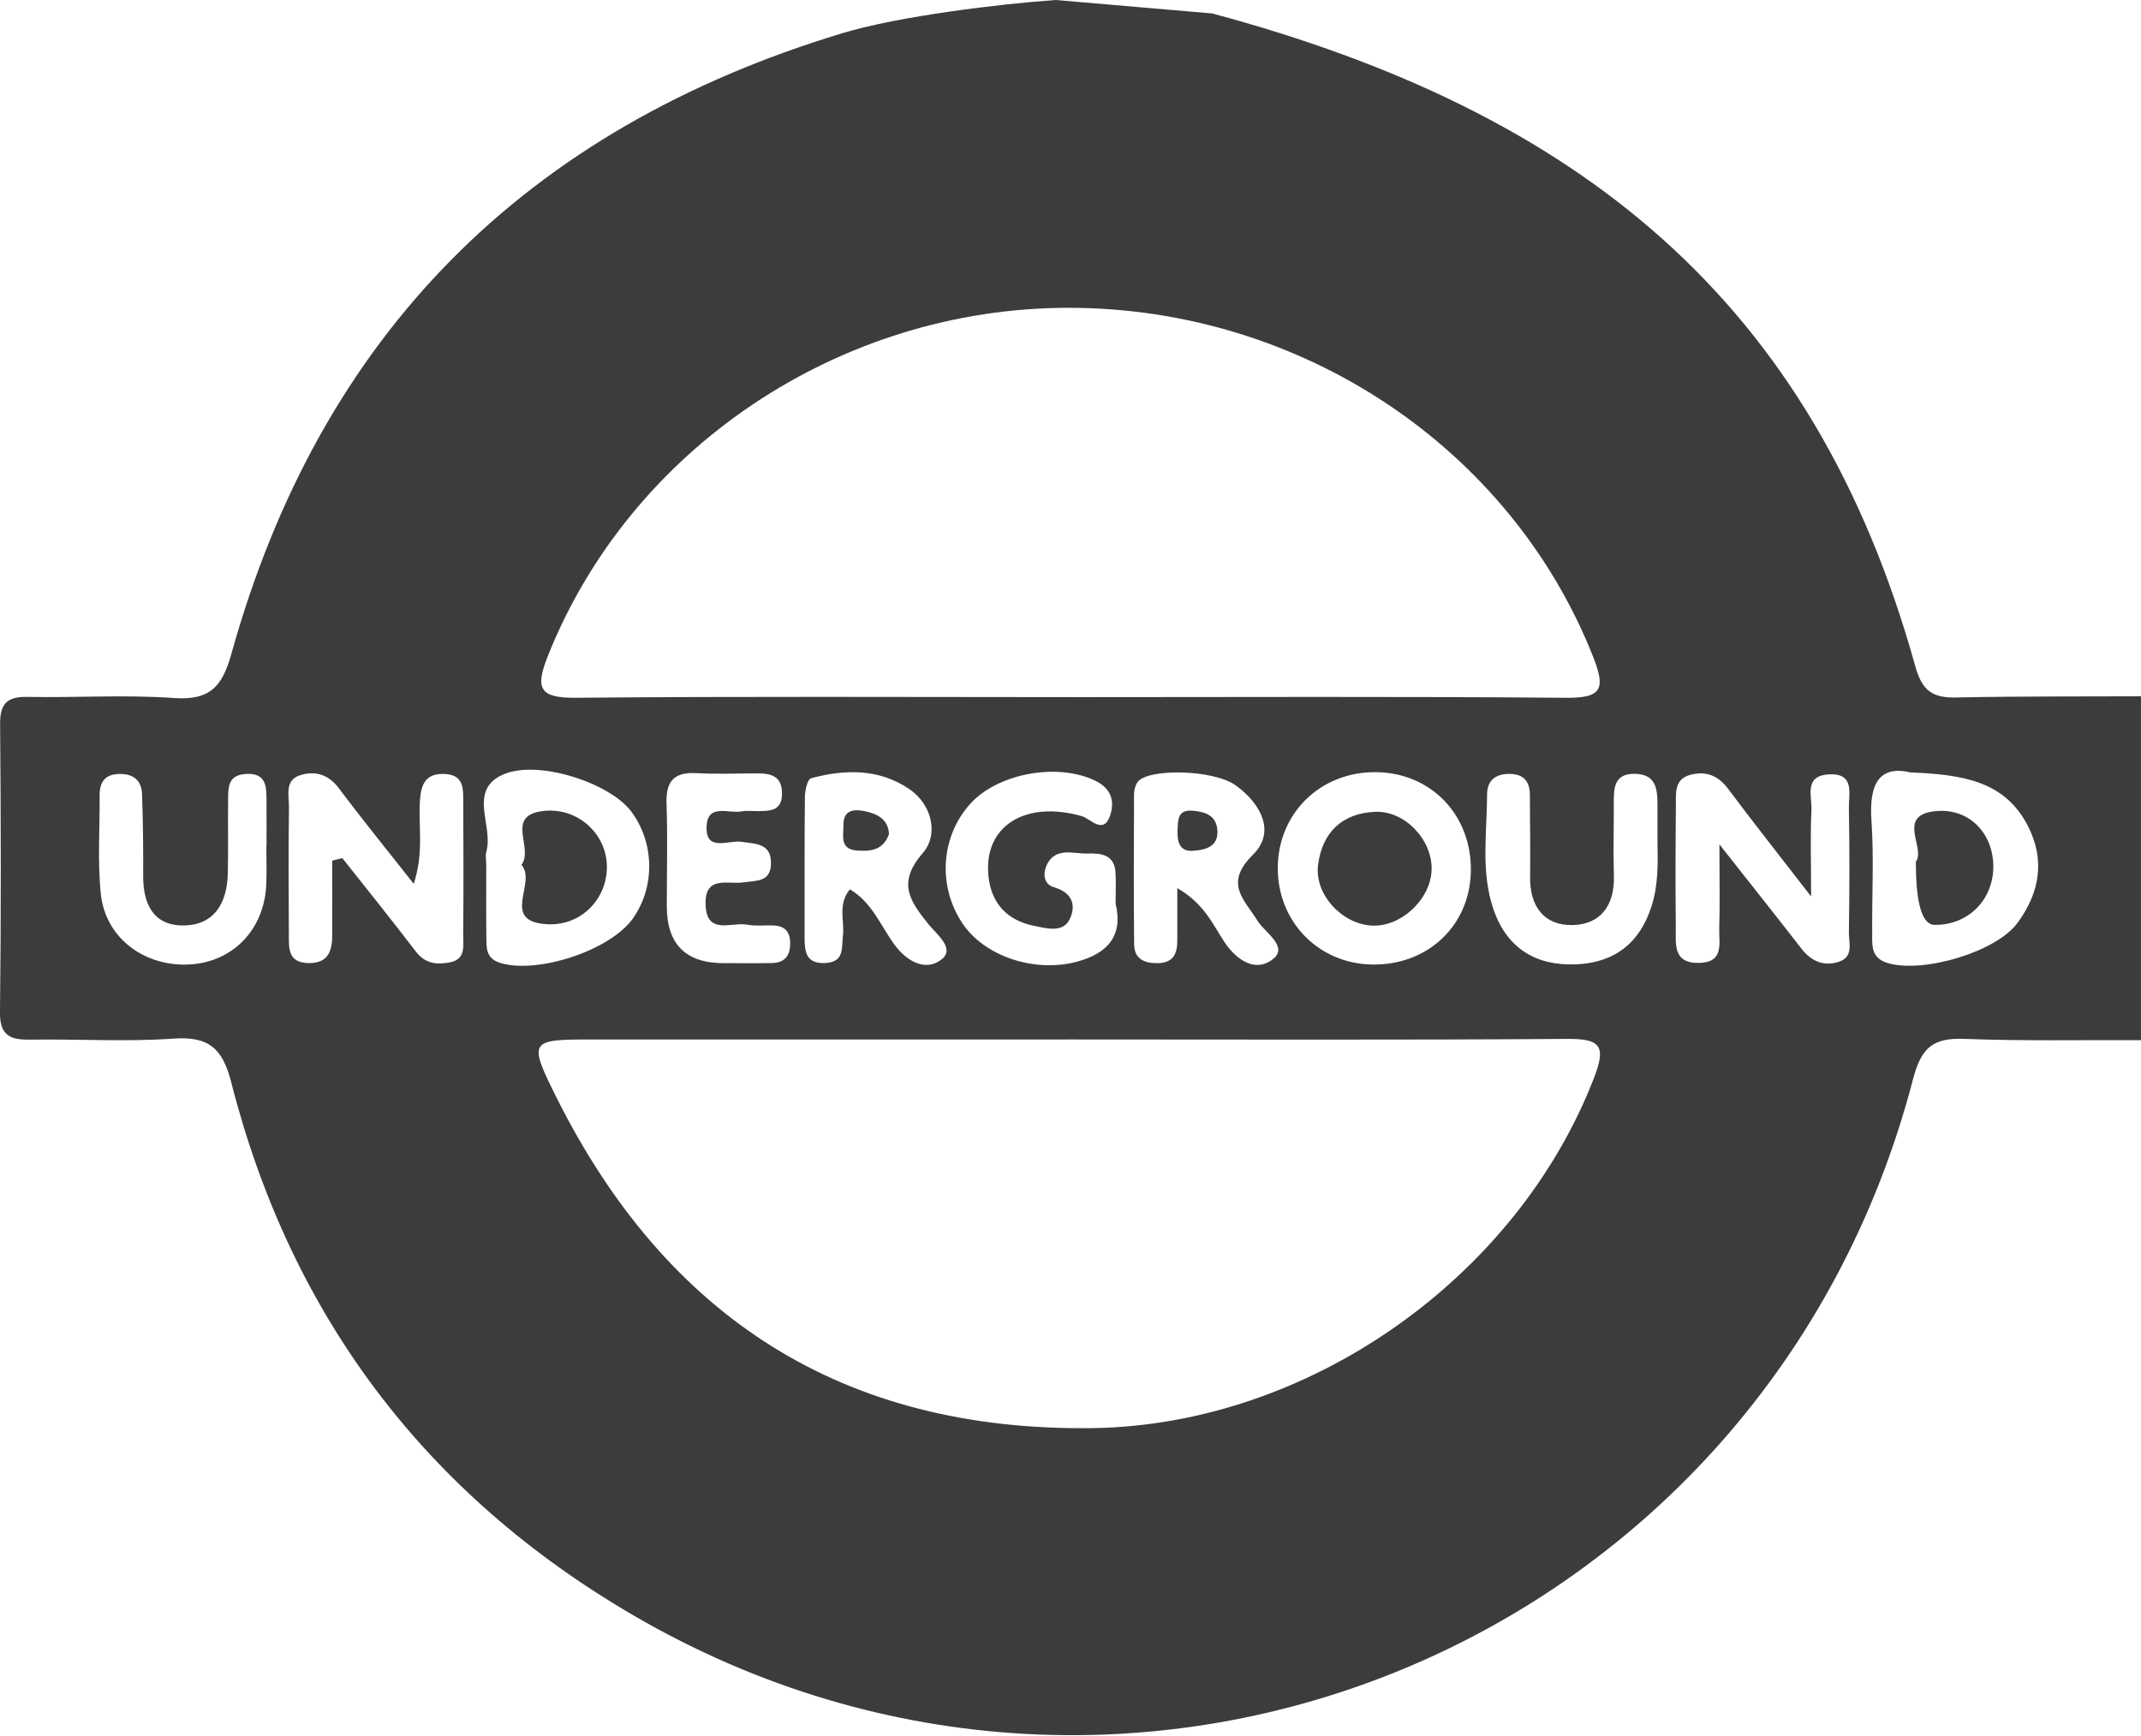
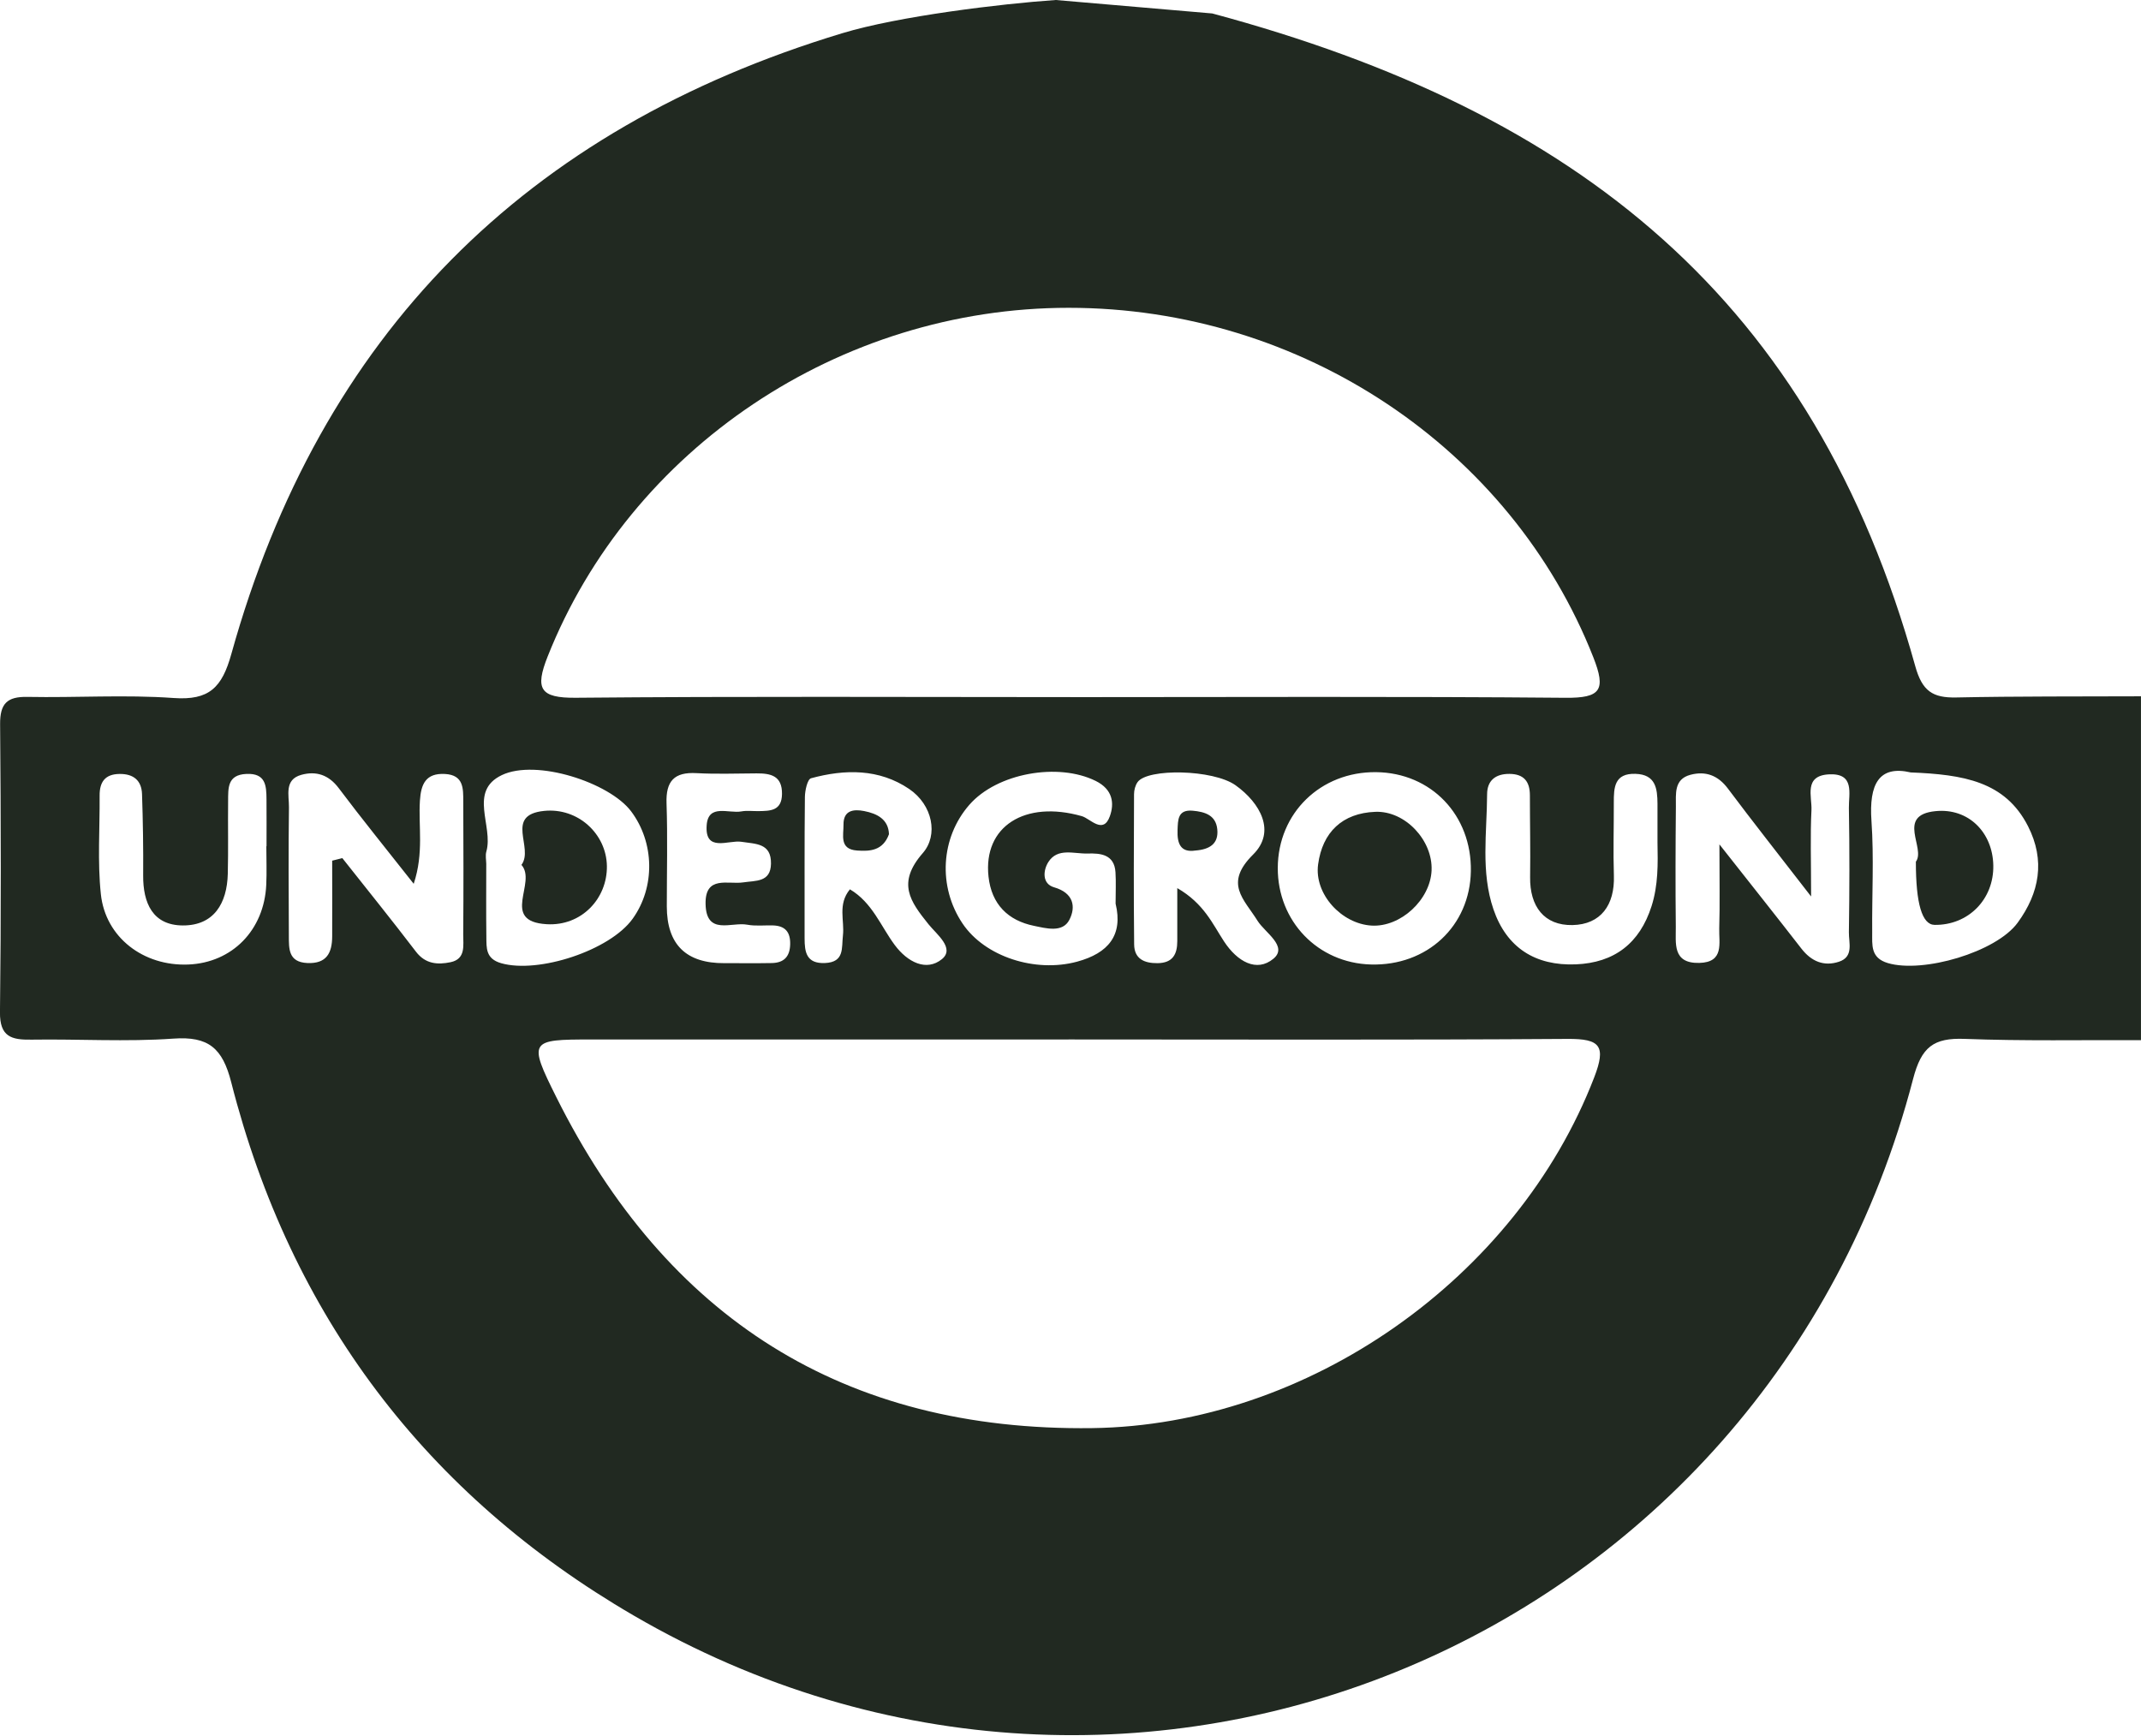
<svg xmlns="http://www.w3.org/2000/svg" id="Layer_1" data-name="Layer 1" viewBox="0 0 789.16 639.56">
-   <path d="m446.84,4.96c135.02,36.29,221.6,105.63,259.11,240.56,2.56,9.22,6.42,11.73,15.1,11.55,22.69-.47,45.4-.33,68.1-.43v126.74c-21.67-.09-43.36.35-65-.47-11.4-.43-15.91,2.9-19,14.78-53.96,207.45-286.89,305.26-471.64,197.72-76.48-44.52-126.35-110.47-148.28-196.5-3.21-12.59-8.35-17.02-21.33-16.1-17.35,1.23-34.87.11-52.3.38-7.36.12-11.72-1.01-11.61-10.15.43-35.37.34-70.76.05-106.13-.06-7.57,2.57-10.2,10.06-10.05,17.96.35,36.01-.87,53.89.41,13.14.94,17.84-3.86,21.28-16.22C118.02,123.42,193.58,47.58,310.5,12.23c20.76-6.28,58.45-10.85,78.65-12.23m5.5,256.95c60.78,0,121.57-.3,182.35.24,13.08.12,15.05-2.86,10.27-14.98-30.36-77.06-107.54-128.76-193.38-128.76-84.48,0-161.59,51.87-192.02,128.5-4.74,11.94-2.88,15.36,10.43,15.23,60.78-.56,121.57-.25,182.35-.24Zm-.76,126.18c-58.66,0-117.32,0-175.98,0-22.66,0-23.3.34-12.85,21.26,40.59,81.27,105.81,123.21,197.55,121.98,79.47-1.06,156.43-55.21,184.99-129.23,4.49-11.64,2.28-14.3-9.81-14.22-61.3.43-122.6.2-183.9.2Zm-271.44-65.91c1.24-.31,2.48-.62,3.73-.94,9.07,11.48,18.28,22.87,27.15,34.5,3.5,4.58,8.01,4.84,12.72,3.87,5.73-1.18,4.66-6.27,4.69-10.25.13-16.3.09-32.61.02-48.92-.02-4.76.23-9.82-6.73-10.21-7.12-.4-8.86,3.78-9.25,9.82-.61,9.44,1.52,19.21-2.29,30.66-10.25-13.02-19.16-23.97-27.63-35.25-3.73-4.97-8.38-6.41-13.8-4.91-6.37,1.76-4.49,7.57-4.55,11.95-.21,15.78-.12,31.56-.04,47.34.02,4.77-.23,9.75,6.82,10.07,7.16.32,9.13-3.8,9.15-9.85.04-9.29,0-18.59,0-27.88Zm511.33-5.99c12.03,15.27,21.19,26.78,30.21,38.41,3.65,4.7,8.26,6.67,13.84,4.83,5.53-1.82,3.6-7,3.66-10.84.23-15.27.27-30.56,0-45.83-.09-5.23,2.28-12.89-7.34-12.39-9.41.49-6.2,8.17-6.46,13.25-.46,9.11-.13,18.27-.13,31.76-12.23-15.82-21.61-27.68-30.67-39.78-3.66-4.89-8.24-6.54-13.8-5.07-6.18,1.63-5.32,7.12-5.37,11.72-.14,14.75-.19,29.5-.03,44.25.07,6.08-1.35,13.61,8.67,13.37,9.28-.23,7.17-7.37,7.34-12.74.27-8.83.07-17.68.07-30.94Zm70.51-26.53c-11.76-2.74-15.42,4.39-14.48,17.85.95,13.64.15,27.4.27,41.11.04,4.59-.7,9.39,5.77,11.31,12.96,3.84,39.91-4.02,47.84-14.87,8.05-11.01,10.25-22.96,3.83-35.57-8.43-16.56-23.86-19.05-43.22-19.83Zm-162.14,36.38c.34-20.63-14.61-36.25-34.91-36.48-20.46-.23-36.19,15.08-36.26,35.29-.07,19.65,14.77,35.05,34.29,35.6,20.74.59,36.55-14.16,36.88-34.42Zm-108.21,6.26c9.86,5.69,13.04,13.27,17.24,19.66,4.89,7.45,12.02,11.49,18.2,6.36,5.48-4.55-3.15-9.64-5.84-13.95-5.08-8.15-12.47-13.73-1.62-24.48,8.49-8.42,2.64-18.96-6.49-25.49-8.25-5.9-32.53-6.3-36.13-1.16-.85,1.21-1.3,2.95-1.3,4.45-.08,18.46-.16,36.92.04,55.38.06,5.29,3.71,6.95,8.64,6.89,5.58-.07,7.26-3.27,7.26-8.14,0-5.72,0-11.44,0-19.5Zm-22.74,5.75c0-4.25.19-7.94-.04-11.6-.42-6.6-5.52-7.05-10.31-6.9-4.99.15-11.05-2.24-14.46,3.18-1.9,3.02-2.37,7.98,2.17,9.28,7.15,2.06,8.09,7.17,5.59,12-2.52,4.87-8.69,3.07-12.99,2.2-9.61-1.95-15.69-7.96-16.8-18.14-2.03-18.54,13.41-28.27,34.41-22.29,3.06.87,7.84,6.86,10.3.07,1.74-4.8,1.13-9.93-5.23-13.07-13.8-6.82-36.29-2.94-46.56,8.83-10.59,12.14-11.62,30.15-2.49,43.74,8.22,12.24,26.78,18.23,42.21,14.06,11.53-3.12,17.01-9.76,14.21-21.36Zm-231.97-14.54c0,8.92-.08,17.85.04,26.77.05,4.11-.27,8.06,5.47,9.7,13.7,3.91,40.07-4.68,48.47-16.41,8.33-11.63,8.08-28.06-.6-39.59-7.99-10.6-34.96-19.4-47.65-13.33-12.43,5.95-3.02,18.8-5.69,28.15-.42,1.46-.06,3.13-.03,4.71Zm431.71-8.05c0-4.75.03-9.5,0-14.26-.04-5.61-.66-10.78-8.1-11.02-7.8-.26-8.02,5.04-8,10.63.03,8.98-.26,17.96.03,26.93.35,10.82-4.87,17.97-15.24,18.18-10.49.21-15.8-6.91-15.64-17.71.15-10.03-.08-20.06-.08-30.1,0-5.09-2.21-7.88-7.55-7.91-5.12-.03-8.2,2.44-8.22,7.49-.07,14.19-2.38,28.63,2.34,42.43,4.85,14.16,15.45,20.88,30.36,20.28,14.21-.58,23.54-7.76,27.91-21.44,2.47-7.72,2.35-15.59,2.19-23.5Zm-297.66,17.29c8.25,4.88,11.37,13.59,16.5,20.5,4.76,6.41,11.71,9.85,17.39,5.24,4.91-3.99-1.94-9.16-4.91-12.85-6.78-8.45-11.78-15.2-2.11-26.27,5.76-6.59,3.65-17.72-5.03-23.61-11.07-7.51-23.7-7.35-36.18-3.95-1.32.36-2.24,4.52-2.26,6.93-.19,17.33-.08,34.67-.11,52-.01,5.18.67,9.47,7.53,9.17,7.26-.32,6.06-5.58,6.6-10.16.65-5.45-2.02-11.42,2.57-17Zm-215.11-15.87s.04,0,.07,0c0-5.79.04-11.57-.01-17.36-.04-4.98-.28-9.63-7.4-9.31-7.11.32-6.7,5.29-6.75,10.03-.1,8.94.11,17.89-.12,26.83-.28,10.79-5.06,19.03-16.56,18.99-11.09-.04-14.7-8.22-14.63-18.46.07-9.99-.08-19.99-.42-29.97-.17-5-3.14-7.46-8.26-7.41-5.42.05-7.41,3.02-7.37,8,.09,12.1-.81,24.29.45,36.26,1.69,16.05,15.78,26.66,32.25,25.98,16.16-.66,27.95-12.66,28.72-29.38.22-4.72.03-9.47.03-14.2Zm168.88,43.07c5.81,0,11.61.08,17.42-.03,4.38-.08,6.66-2.26,6.78-6.86.13-4.58-1.84-6.88-6.37-7.01-3.17-.09-6.41.31-9.48-.27-5.78-1.09-15.13,4.14-15.33-7.7-.18-10.58,8.3-7.05,13.84-7.89,4.66-.71,10.15.03,10.27-6.89.12-7.59-5.52-7.25-10.95-8.08-4.7-.72-13.51,4.06-12.75-6.13.59-7.98,8.13-4.21,12.77-5.06,2.04-.38,4.21-.08,6.32-.11,4.36-.07,8.59-.07,8.67-6.31.09-6.73-4.14-7.62-9.37-7.6-7.39.03-14.8.32-22.16-.09-8.21-.46-11.31,2.95-11.03,11.11.43,12.64.1,25.31.1,37.97q0,21.11,21.29,20.96Z" style="fill: #3c3c3c;" />
-   <path d="m706.17,317.62c3.76-4.99-7.42-17.19,7.24-18.65,12.23-1.22,21.1,7.91,21.31,20.02.22,12.51-9.24,22.08-21.65,21.9q-6.91-.1-6.89-23.27Z" style="fill: #3c3c3c;" />
-   <path d="m527.68,320.76c-.46,10.91-11.45,21.03-22.14,20.39-11.11-.67-21.15-11.64-19.7-22.51,1.6-11.95,8.97-18.95,21.09-19.42,11.1-.43,21.21,10.61,20.74,21.54Z" style="fill: #3c3c3c;" />
-   <path d="m440.58,313.49c-5.43.82-6.73-2.58-6.54-7.52.15-3.8.04-7.66,5.6-7.16,4.43.4,8.5,1.6,9.04,6.82.55,5.33-2.76,7.46-8.09,7.86Z" style="fill: #3c3c3c;" />
-   <path d="m192.2,318.78c4.73-6.31-6.42-18.4,8.36-19.9,12.5-1.27,22.96,8.5,23.14,20.32.17,11.96-9.33,22.21-22.21,21.44-17.28-1.03-3.44-15.35-9.29-21.86Z" style="fill: #3c3c3c;" />
-   <path d="m327.67,307.47c-2.23,6.08-6.97,6.36-11.8,6.01-6.56-.48-4.91-5.62-4.96-9.53-.06-5.36,3.76-5.77,7.63-5.01,4.84.95,8.93,3.07,9.13,8.53Z" style="fill: #3c3c3c;" />
+   <path d="m446.84,4.96c135.02,36.29,221.6,105.63,259.11,240.56,2.56,9.22,6.42,11.73,15.1,11.55,22.69-.47,45.4-.33,68.1-.43v126.74c-21.67-.09-43.36.35-65-.47-11.4-.43-15.91,2.9-19,14.78-53.96,207.45-286.89,305.26-471.64,197.72-76.48-44.52-126.35-110.47-148.28-196.5-3.21-12.59-8.35-17.02-21.33-16.1-17.35,1.23-34.87.11-52.3.38-7.36.12-11.72-1.01-11.61-10.15.43-35.37.34-70.76.05-106.13-.06-7.57,2.57-10.2,10.06-10.05,17.96.35,36.01-.87,53.89.41,13.14.94,17.84-3.86,21.28-16.22C118.02,123.42,193.58,47.58,310.5,12.23c20.76-6.28,58.45-10.85,78.65-12.23m5.5,256.95c60.78,0,121.57-.3,182.35.24,13.08.12,15.05-2.86,10.27-14.98-30.36-77.06-107.54-128.76-193.38-128.76-84.48,0-161.59,51.87-192.02,128.5-4.74,11.94-2.88,15.36,10.43,15.23,60.78-.56,121.57-.25,182.35-.24Zm-.76,126.18c-58.66,0-117.32,0-175.98,0-22.66,0-23.3.34-12.85,21.26,40.59,81.27,105.81,123.21,197.55,121.98,79.47-1.06,156.43-55.21,184.99-129.23,4.49-11.64,2.28-14.3-9.81-14.22-61.3.43-122.6.2-183.9.2Zm-271.44-65.91c1.24-.31,2.48-.62,3.73-.94,9.07,11.48,18.28,22.87,27.15,34.5,3.5,4.58,8.01,4.84,12.72,3.87,5.73-1.18,4.66-6.27,4.69-10.25.13-16.3.09-32.61.02-48.92-.02-4.76.23-9.82-6.73-10.21-7.12-.4-8.86,3.78-9.25,9.82-.61,9.44,1.52,19.21-2.29,30.66-10.25-13.02-19.16-23.97-27.63-35.25-3.73-4.97-8.38-6.41-13.8-4.91-6.37,1.76-4.49,7.57-4.55,11.95-.21,15.78-.12,31.56-.04,47.34.02,4.77-.23,9.75,6.82,10.07,7.16.32,9.13-3.8,9.15-9.85.04-9.29,0-18.59,0-27.88Zm511.33-5.99c12.03,15.27,21.19,26.78,30.21,38.41,3.65,4.7,8.26,6.67,13.84,4.83,5.53-1.82,3.6-7,3.66-10.84.23-15.27.27-30.56,0-45.83-.09-5.23,2.28-12.89-7.34-12.39-9.41.49-6.2,8.17-6.46,13.25-.46,9.11-.13,18.27-.13,31.76-12.23-15.82-21.61-27.68-30.67-39.78-3.66-4.89-8.24-6.54-13.8-5.07-6.18,1.63-5.32,7.12-5.37,11.72-.14,14.75-.19,29.5-.03,44.25.07,6.08-1.35,13.61,8.67,13.37,9.28-.23,7.17-7.37,7.34-12.74.27-8.83.07-17.68.07-30.94Zm70.51-26.53c-11.76-2.74-15.42,4.39-14.48,17.85.95,13.64.15,27.4.27,41.11.04,4.59-.7,9.39,5.77,11.31,12.96,3.84,39.91-4.02,47.84-14.87,8.05-11.01,10.25-22.96,3.83-35.57-8.43-16.56-23.86-19.05-43.22-19.83Zm-162.14,36.38c.34-20.63-14.61-36.25-34.91-36.48-20.46-.23-36.19,15.08-36.26,35.29-.07,19.65,14.77,35.05,34.29,35.6,20.74.59,36.55-14.16,36.88-34.42Zm-108.21,6.26c9.86,5.69,13.04,13.27,17.24,19.66,4.89,7.45,12.02,11.49,18.2,6.36,5.48-4.55-3.15-9.64-5.84-13.95-5.08-8.15-12.47-13.73-1.62-24.48,8.49-8.42,2.64-18.96-6.49-25.49-8.25-5.9-32.53-6.3-36.13-1.16-.85,1.21-1.3,2.95-1.3,4.45-.08,18.46-.16,36.92.04,55.38.06,5.29,3.71,6.95,8.64,6.89,5.58-.07,7.26-3.27,7.26-8.14,0-5.72,0-11.44,0-19.5Zm-22.74,5.75c0-4.25.19-7.94-.04-11.6-.42-6.6-5.52-7.05-10.31-6.9-4.99.15-11.05-2.24-14.46,3.18-1.9,3.02-2.37,7.98,2.17,9.28,7.15,2.06,8.09,7.17,5.59,12-2.52,4.87-8.69,3.07-12.99,2.2-9.61-1.95-15.69-7.96-16.8-18.14-2.03-18.54,13.41-28.27,34.41-22.29,3.06.87,7.84,6.86,10.3.07,1.74-4.8,1.13-9.93-5.23-13.07-13.8-6.82-36.29-2.94-46.56,8.83-10.59,12.14-11.62,30.15-2.49,43.74,8.22,12.24,26.78,18.23,42.21,14.06,11.53-3.12,17.01-9.76,14.21-21.36Zm-231.97-14.54c0,8.92-.08,17.85.04,26.77.05,4.11-.27,8.06,5.47,9.7,13.7,3.91,40.07-4.68,48.47-16.41,8.33-11.63,8.08-28.06-.6-39.59-7.99-10.6-34.96-19.4-47.65-13.33-12.43,5.95-3.02,18.8-5.69,28.15-.42,1.46-.06,3.13-.03,4.71Zm431.71-8.05c0-4.75.03-9.5,0-14.26-.04-5.61-.66-10.78-8.1-11.02-7.8-.26-8.02,5.04-8,10.63.03,8.98-.26,17.96.03,26.93.35,10.82-4.87,17.97-15.24,18.18-10.49.21-15.8-6.91-15.64-17.71.15-10.03-.08-20.06-.08-30.1,0-5.09-2.21-7.88-7.55-7.91-5.12-.03-8.2,2.44-8.22,7.49-.07,14.19-2.38,28.63,2.34,42.43,4.85,14.16,15.45,20.88,30.36,20.28,14.21-.58,23.54-7.76,27.91-21.44,2.47-7.72,2.35-15.59,2.19-23.5Zm-297.66,17.29c8.25,4.88,11.37,13.59,16.5,20.5,4.76,6.41,11.71,9.85,17.39,5.24,4.91-3.99-1.94-9.16-4.91-12.85-6.78-8.45-11.78-15.2-2.11-26.27,5.76-6.59,3.65-17.72-5.03-23.61-11.07-7.51-23.7-7.35-36.18-3.95-1.32.36-2.24,4.52-2.26,6.93-.19,17.33-.08,34.67-.11,52-.01,5.18.67,9.47,7.53,9.17,7.26-.32,6.06-5.58,6.6-10.16.65-5.45-2.02-11.42,2.57-17Zm-215.11-15.87s.04,0,.07,0c0-5.79.04-11.57-.01-17.36-.04-4.98-.28-9.63-7.4-9.31-7.11.32-6.7,5.29-6.75,10.03-.1,8.94.11,17.89-.12,26.83-.28,10.79-5.06,19.03-16.56,18.99-11.09-.04-14.7-8.22-14.63-18.46.07-9.99-.08-19.99-.42-29.97-.17-5-3.14-7.46-8.26-7.41-5.42.05-7.41,3.02-7.37,8,.09,12.1-.81,24.29.45,36.26,1.69,16.05,15.78,26.66,32.25,25.98,16.16-.66,27.95-12.66,28.72-29.38.22-4.72.03-9.47.03-14.2Zm168.88,43.07c5.81,0,11.61.08,17.42-.03,4.38-.08,6.66-2.26,6.78-6.86.13-4.58-1.84-6.88-6.37-7.01-3.17-.09-6.41.31-9.48-.27-5.78-1.09-15.13,4.14-15.33-7.7-.18-10.58,8.3-7.05,13.84-7.89,4.66-.71,10.15.03,10.27-6.89.12-7.59-5.52-7.25-10.95-8.08-4.7-.72-13.51,4.06-12.75-6.13.59-7.98,8.13-4.21,12.77-5.06,2.04-.38,4.21-.08,6.32-.11,4.36-.07,8.59-.07,8.67-6.31.09-6.73-4.14-7.62-9.37-7.6-7.39.03-14.8.32-22.16-.09-8.21-.46-11.31,2.95-11.03,11.11.43,12.64.1,25.31.1,37.97q0,21.11,21.29,20.96Z" style="fill: #212921;" />
+   <path d="m706.17,317.62c3.76-4.99-7.42-17.19,7.24-18.65,12.23-1.22,21.1,7.91,21.31,20.02.22,12.51-9.24,22.08-21.65,21.9q-6.91-.1-6.89-23.27Z" style="fill: #212921;" />
+   <path d="m527.68,320.76c-.46,10.91-11.45,21.03-22.14,20.39-11.11-.67-21.15-11.64-19.7-22.51,1.6-11.95,8.97-18.95,21.09-19.42,11.1-.43,21.21,10.61,20.74,21.54Z" style="fill: #212921;" />
+   <path d="m440.58,313.49c-5.43.82-6.73-2.58-6.54-7.52.15-3.8.04-7.66,5.6-7.16,4.43.4,8.5,1.6,9.04,6.82.55,5.33-2.76,7.46-8.09,7.86Z" style="fill: #212921;" />
+   <path d="m192.2,318.78c4.73-6.31-6.42-18.4,8.36-19.9,12.5-1.27,22.96,8.5,23.14,20.32.17,11.96-9.33,22.21-22.21,21.44-17.28-1.03-3.44-15.35-9.29-21.86Z" style="fill: #212921;" />
+   <path d="m327.67,307.47c-2.23,6.08-6.97,6.36-11.8,6.01-6.56-.48-4.91-5.62-4.96-9.53-.06-5.36,3.76-5.77,7.63-5.01,4.84.95,8.93,3.07,9.13,8.53Z" style="fill: #212921;" />
</svg>
